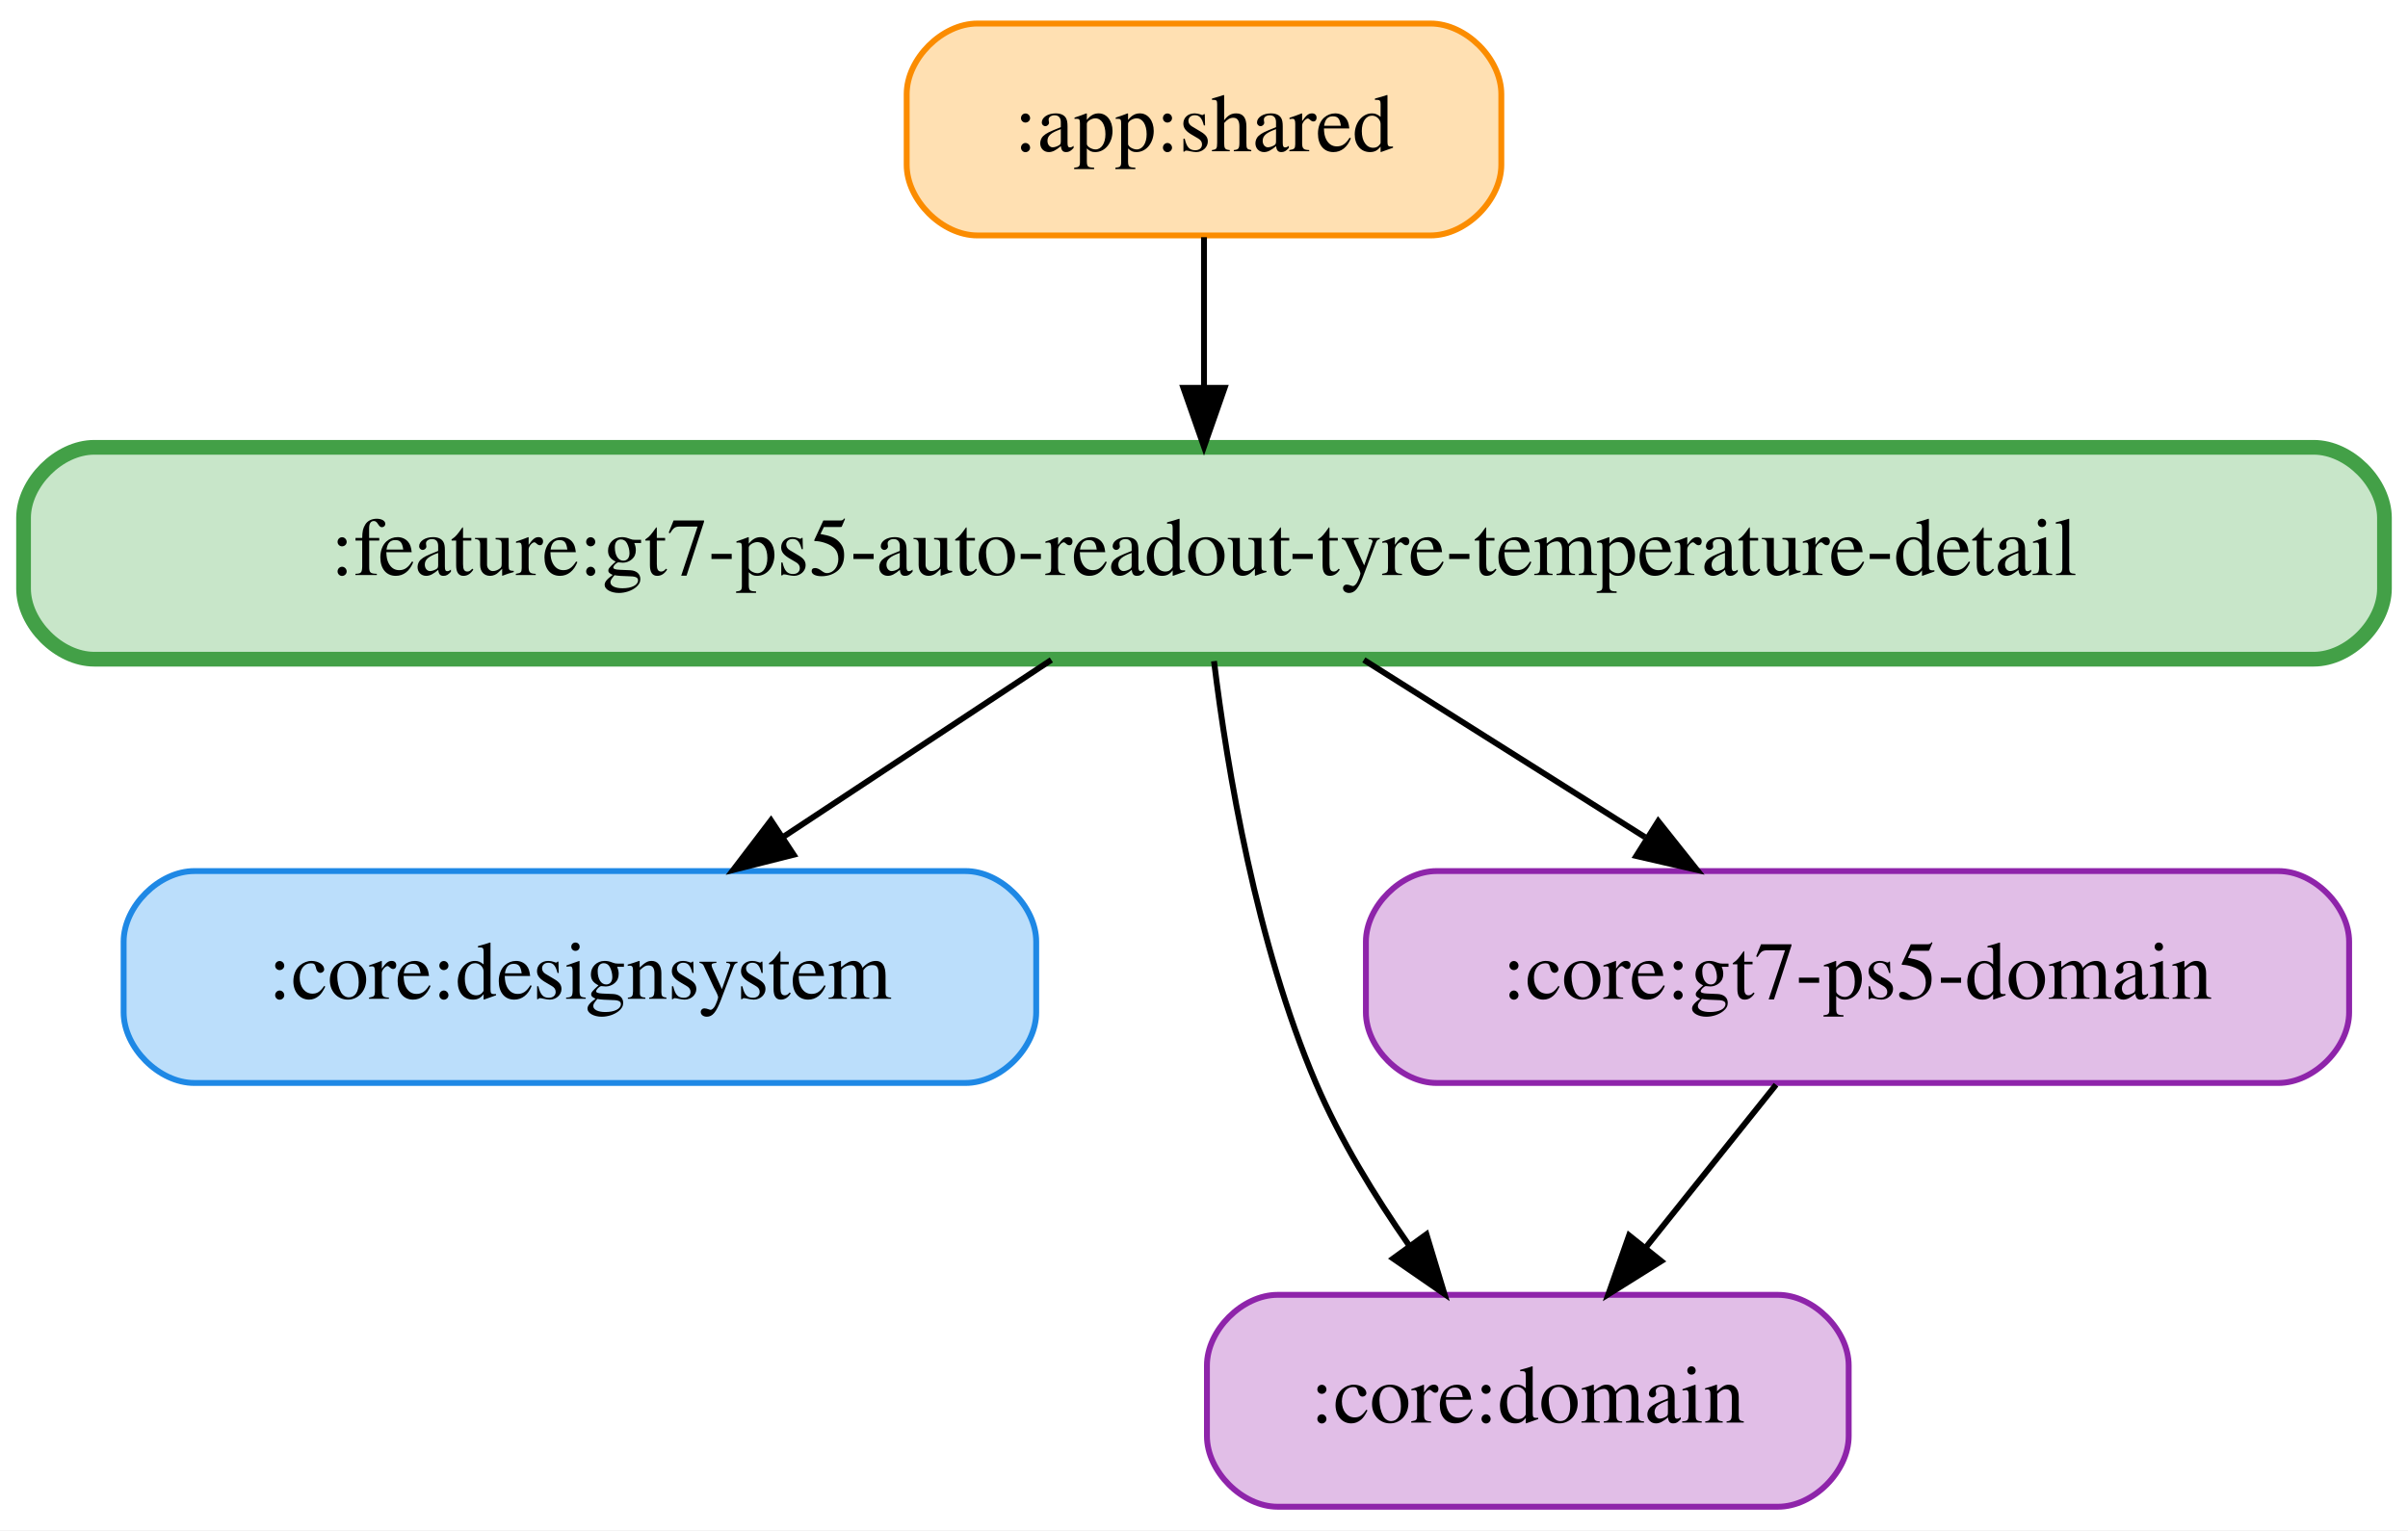
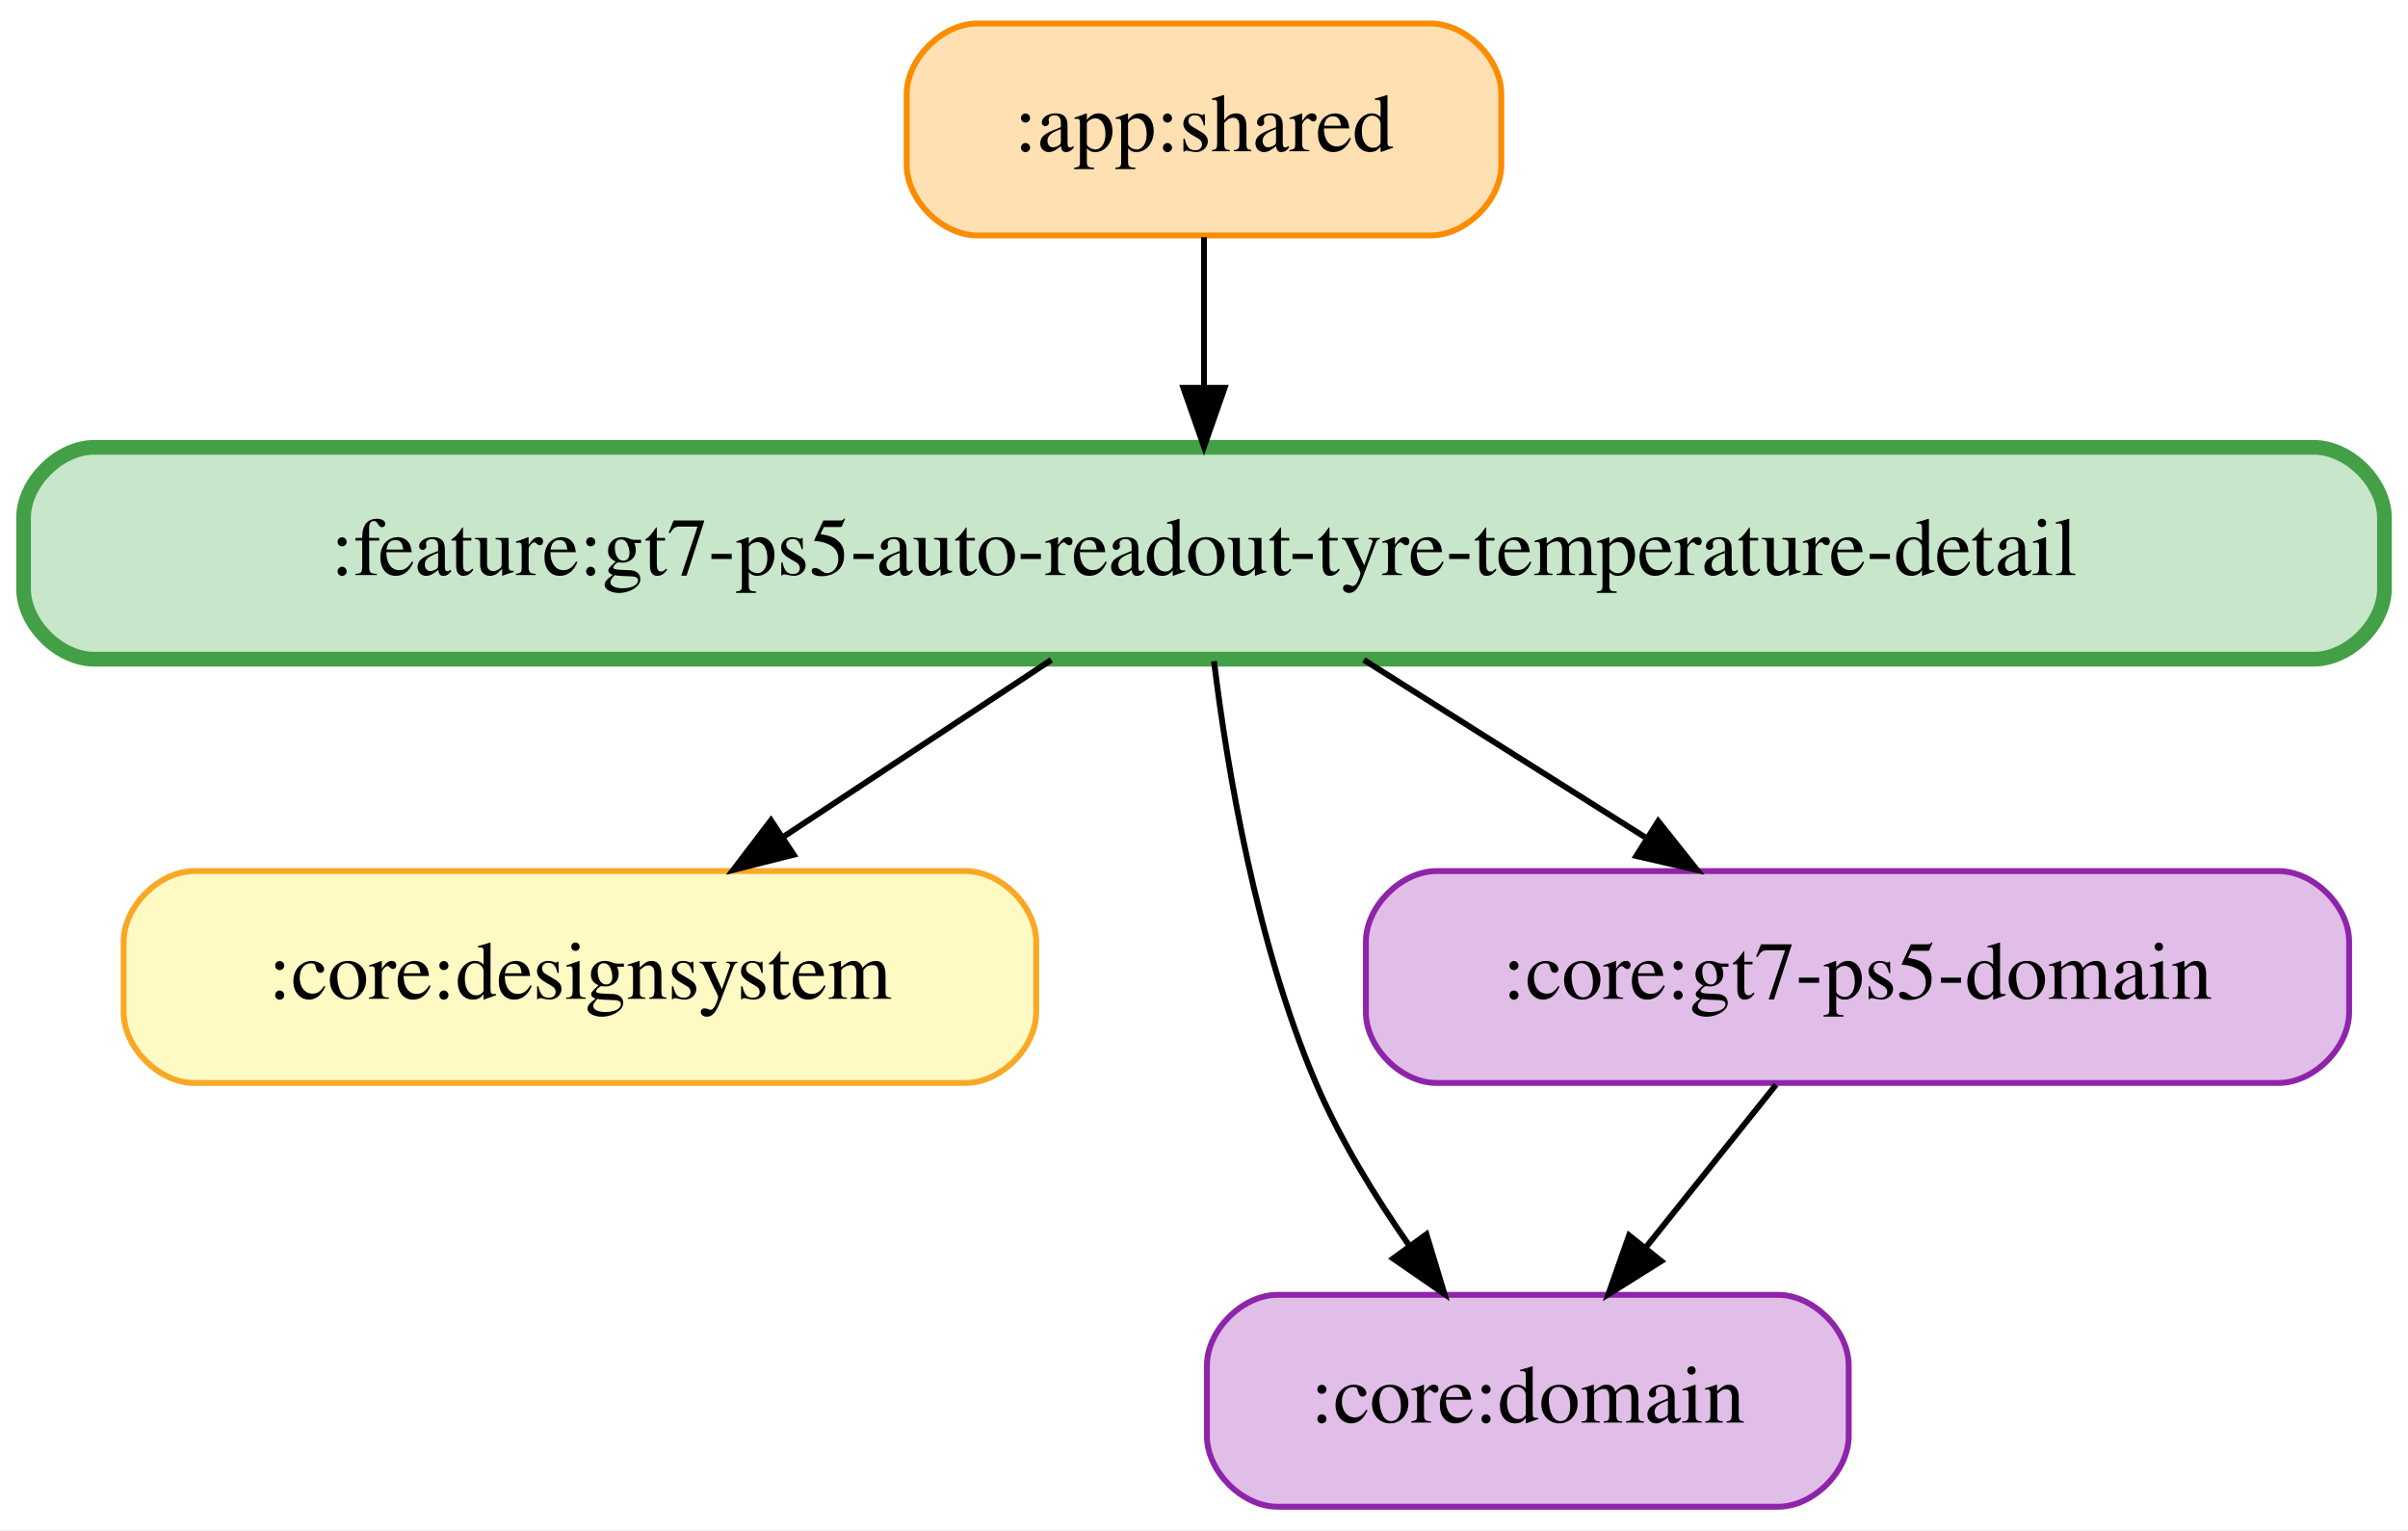
<svg xmlns="http://www.w3.org/2000/svg" width="409pt" height="260pt" viewBox="0.00 0.00 409.00 260.00">
  <g id="graph0" class="graph" transform="scale(1 1) rotate(0) translate(4 256)">
    <polygon fill="white" stroke="transparent" points="-4,4 -4,-256 405,-256 405,4 -4,4" />
    <g id="node1" class="node">
      <path fill="#ffe0b2" stroke="#fb8c00" d="M239,-252C239,-252 162,-252 162,-252 156,-252 150,-246 150,-240 150,-240 150,-228 150,-228 150,-222 156,-216 162,-216 162,-216 239,-216 239,-216 245,-216 251,-222 251,-228 251,-228 251,-240 251,-240 251,-246 245,-252 239,-252" />
      <text text-anchor="middle" x="200.5" y="-230.3" font-family="Times,serif" font-size="14.00">:app:shared</text>
    </g>
    <g id="node5" class="node">
      <path fill="#c8e6c9" stroke="#43a047" stroke-width="2.5" d="M389,-180C389,-180 12,-180 12,-180 6,-180 0,-174 0,-168 0,-168 0,-156 0,-156 0,-150 6,-144 12,-144 12,-144 389,-144 389,-144 395,-144 401,-150 401,-156 401,-156 401,-168 401,-168 401,-174 395,-180 389,-180" />
      <text text-anchor="middle" x="200.5" y="-158.3" font-family="Times,serif" font-size="14.00">:feature:gt7-ps5-auto-readout-tyre-temperature-detail</text>
    </g>
    <g id="edge1" class="edge">
      <path fill="none" stroke="black" d="M200.5,-215.7C200.5,-207.98 200.5,-198.71 200.5,-190.11" />
      <polygon fill="black" stroke="black" points="204,-190.1 200.5,-180.1 197,-190.1 204,-190.1" />
    </g>
    <g id="node2" class="node">
-       <path fill="#bbdefb" stroke="#1e88e5" d="M160,-108C160,-108 29,-108 29,-108 23,-108 17,-102 17,-96 17,-96 17,-84 17,-84 17,-78 23,-72 29,-72 29,-72 160,-72 160,-72 166,-72 172,-78 172,-84 172,-84 172,-96 172,-96 172,-102 166,-108 160,-108" />
+       <path fill="#fff9c4" stroke="#f9a825" d="M160,-108C160,-108 29,-108 29,-108 23,-108 17,-102 17,-96 17,-96 17,-84 17,-84 17,-78 23,-72 29,-72 29,-72 160,-72 160,-72 166,-72 172,-78 172,-84 172,-84 172,-96 172,-96 172,-102 166,-108 160,-108" />
      <text text-anchor="middle" x="94.5" y="-86.3" font-family="Times,serif" font-size="14.00">:core:designsystem</text>
    </g>
    <g id="node3" class="node">
      <path fill="#e1bee7" stroke="#8e24aa" d="M298,-36C298,-36 213,-36 213,-36 207,-36 201,-30 201,-24 201,-24 201,-12 201,-12 201,-6 207,0 213,0 213,0 298,0 298,0 304,0 310,-6 310,-12 310,-12 310,-24 310,-24 310,-30 304,-36 298,-36" />
      <text text-anchor="middle" x="255.5" y="-14.3" font-family="Times,serif" font-size="14.00">:core:domain</text>
    </g>
    <g id="node4" class="node">
      <path fill="#e1bee7" stroke="#8e24aa" d="M383,-108C383,-108 240,-108 240,-108 234,-108 228,-102 228,-96 228,-96 228,-84 228,-84 228,-78 234,-72 240,-72 240,-72 383,-72 383,-72 389,-72 395,-78 395,-84 395,-84 395,-96 395,-96 395,-102 389,-108 383,-108" />
      <text text-anchor="middle" x="311.5" y="-86.3" font-family="Times,serif" font-size="14.00">:core:gt7-ps5-domain</text>
    </g>
    <g id="edge2" class="edge">
      <path fill="none" stroke="black" d="M297.66,-71.7C291.01,-63.39 282.92,-53.28 275.61,-44.14" />
      <polygon fill="black" stroke="black" points="278.16,-41.73 269.18,-36.1 272.7,-46.1 278.16,-41.73" />
    </g>
    <g id="edge5" class="edge">
      <path fill="none" stroke="black" d="M174.57,-143.88C160.84,-134.81 143.79,-123.55 128.96,-113.76" />
      <polygon fill="black" stroke="black" points="130.8,-110.78 120.53,-108.19 126.95,-116.62 130.8,-110.78" />
    </g>
    <g id="edge3" class="edge">
      <path fill="none" stroke="black" d="M202.2,-143.67C204.45,-125.29 209.39,-95.69 219.5,-72 223.58,-62.43 229.49,-52.78 235.34,-44.39" />
      <polygon fill="black" stroke="black" points="238.28,-46.29 241.34,-36.15 232.62,-42.17 238.28,-46.29" />
    </g>
    <g id="edge4" class="edge">
      <path fill="none" stroke="black" d="M227.65,-143.88C242.03,-134.81 259.88,-123.55 275.41,-113.76" />
      <polygon fill="black" stroke="black" points="277.65,-116.48 284.24,-108.19 273.92,-110.56 277.65,-116.48" />
    </g>
  </g>
</svg>
